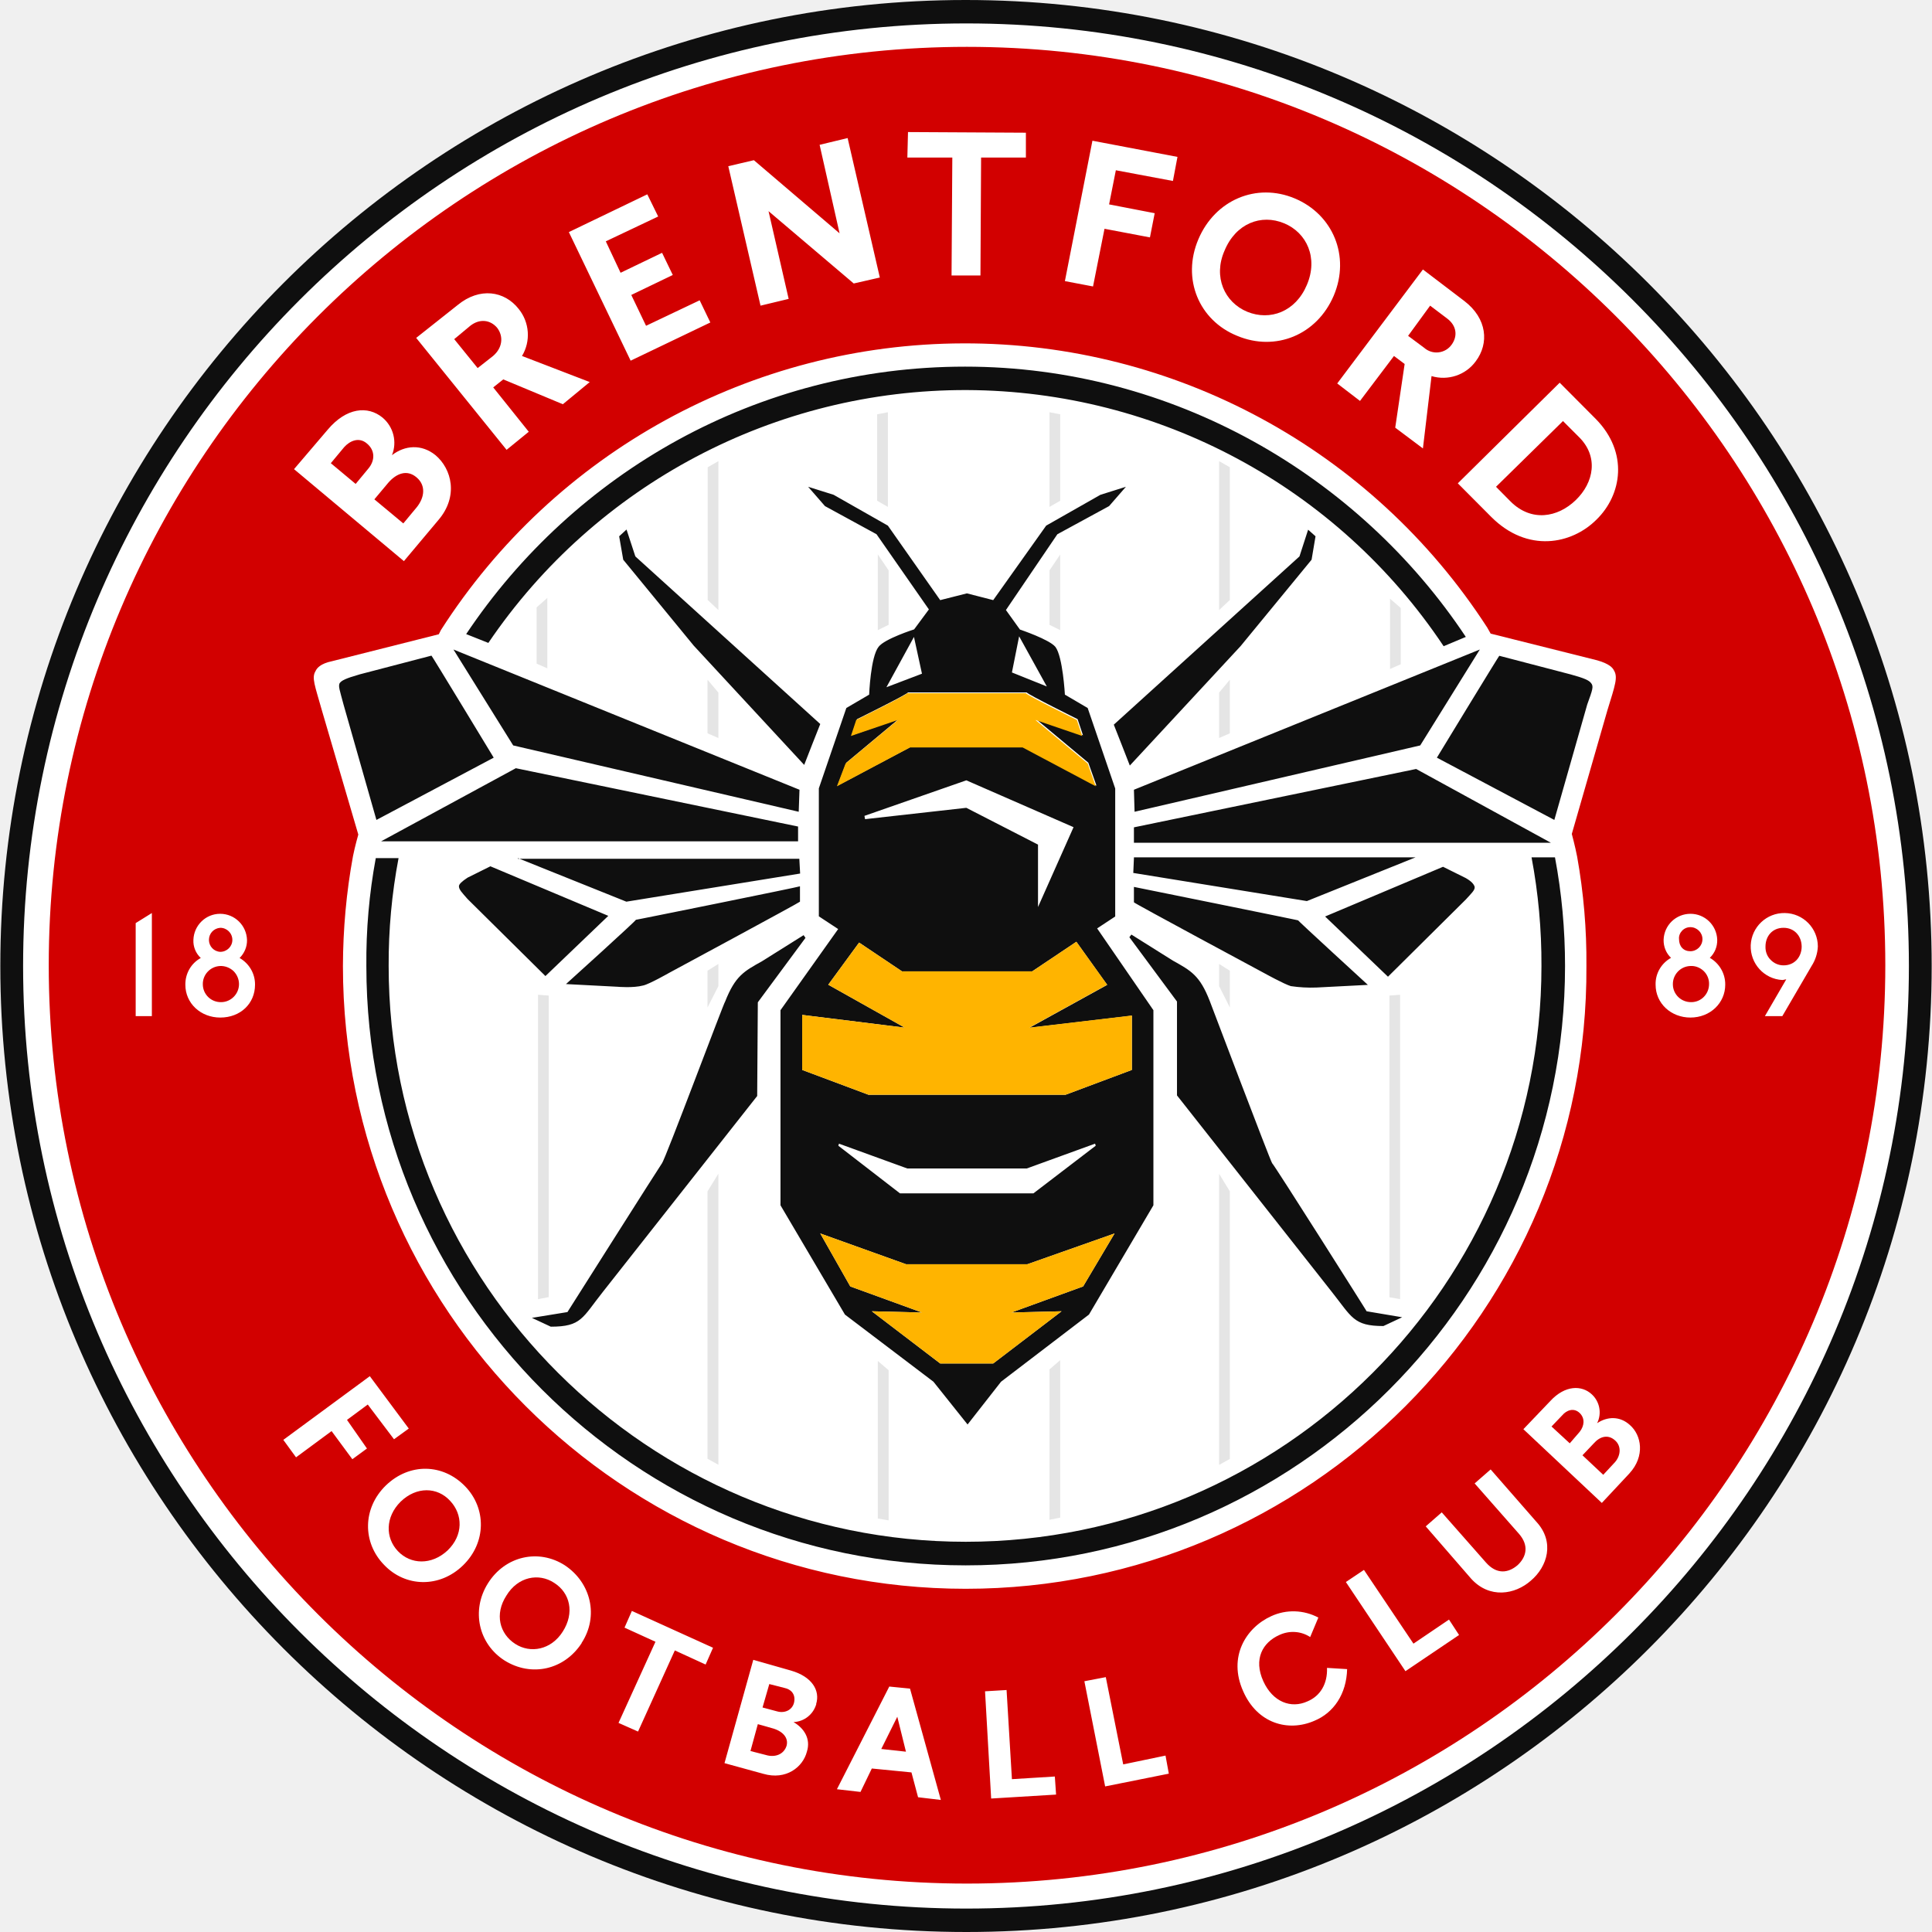
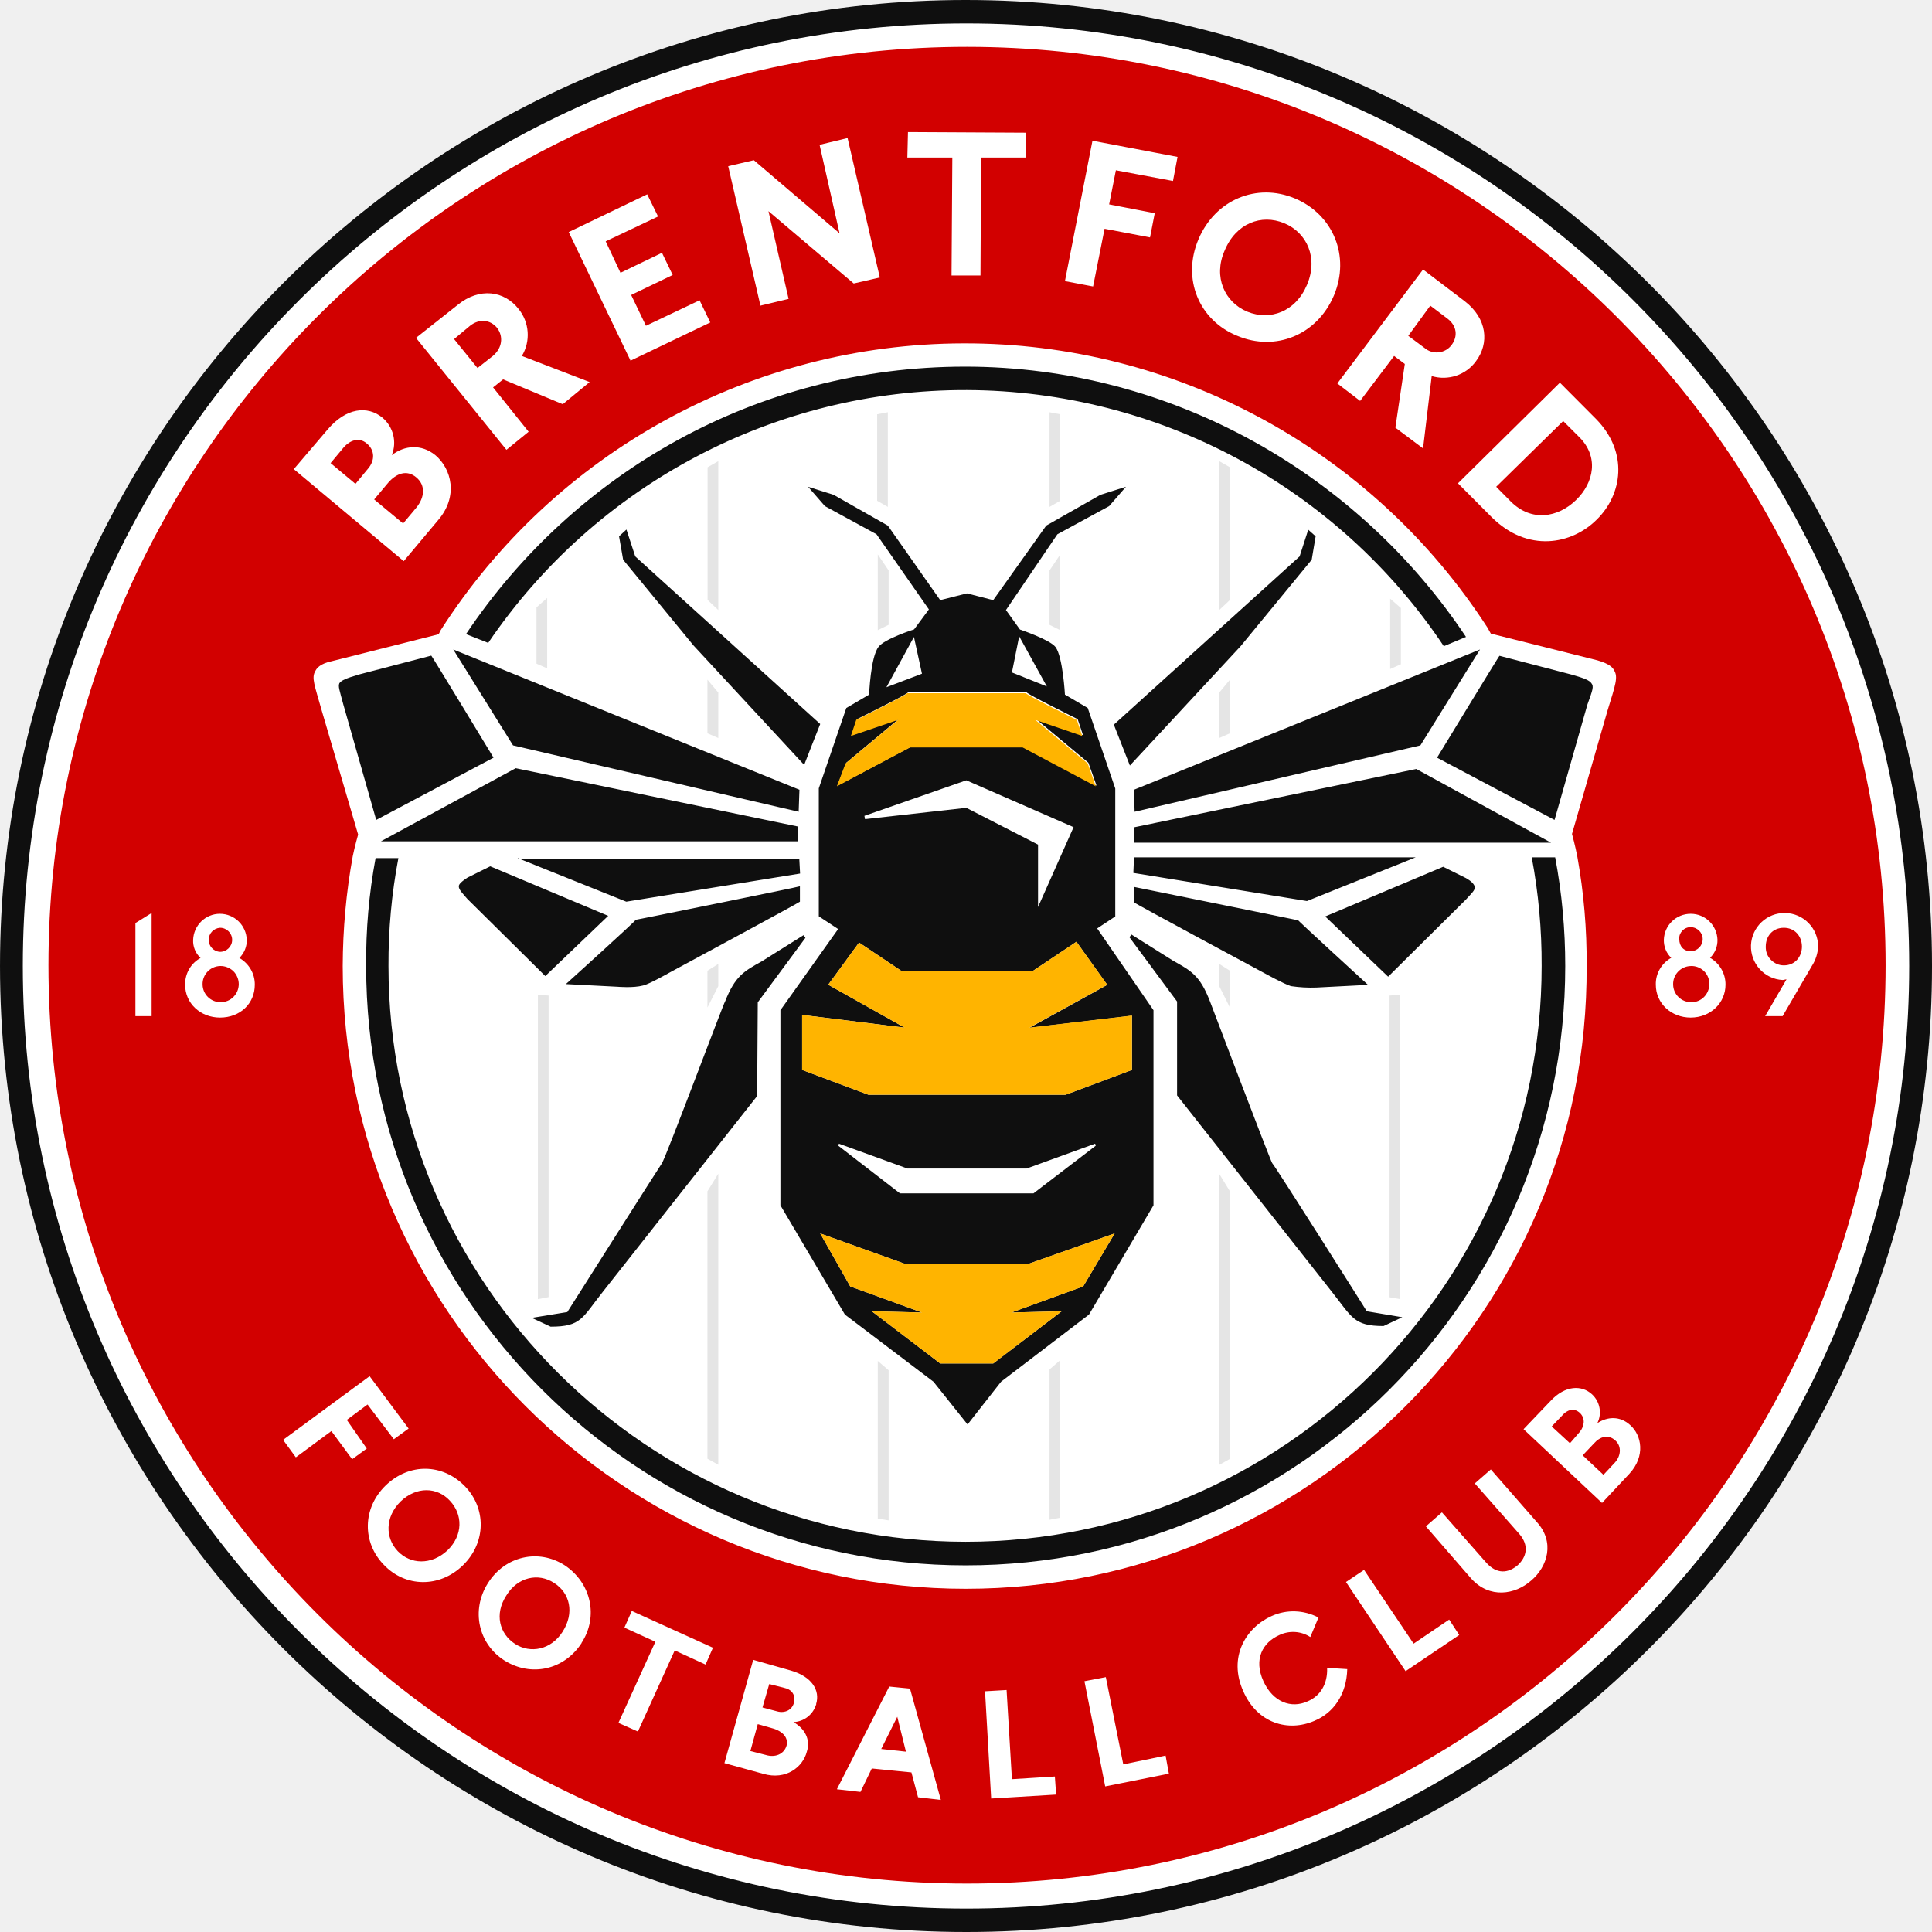
- <svg xmlns="http://www.w3.org/2000/svg" width="48px" height="48px" viewBox="0 0 48 48" version="1.1">
-   <g id="surface1">
-     <path style=" stroke:none;fill-rule:nonzero;fill:rgb(100%,100%,100%);fill-opacity:1;" d="M 47.875 24.016 C 47.875 37.188 37.199 47.867 24.023 47.867 C 10.852 47.867 0.176 37.188 0.176 24.016 C 0.176 10.844 10.852 0.168 24.023 0.168 C 37.199 0.168 47.875 10.844 47.875 24.016 Z M 47.875 24.016 " />
-     <path style=" stroke:none;fill-rule:nonzero;fill:rgb(5.882%,5.882%,5.882%);fill-opacity:1;" d="M 28.172 19.621 L 36.766 16.137 L 35.285 18.52 L 28.188 20.168 Z M 28.172 20.555 L 28.172 20.938 L 38.531 20.938 L 35.184 19.105 Z M 39.531 16.973 C 39.48 16.906 39.383 16.855 39.031 16.758 L 37.25 16.293 C 37.25 16.273 35.699 18.824 35.699 18.824 L 38.617 20.371 L 39.434 17.504 C 39.566 17.137 39.598 17.055 39.531 16.973 Z M 8.535 17.504 L 9.352 20.371 L 12.266 18.824 C 12.266 18.824 10.719 16.27 10.719 16.289 L 8.938 16.754 C 8.586 16.855 8.488 16.906 8.438 16.973 C 8.402 17.055 8.438 17.137 8.535 17.504 Z M 12.816 19.086 L 9.469 20.902 L 19.828 20.902 L 19.828 20.535 Z M 28.172 21.32 L 28.156 21.688 L 32.469 22.387 L 35.168 21.301 L 28.172 21.301 Z M 28.172 22.035 L 28.172 22.418 C 28.172 22.438 31.422 24.184 31.422 24.184 C 31.422 24.184 31.902 24.449 32.07 24.5 C 32.281 24.531 32.492 24.543 32.703 24.535 L 33.984 24.469 C 33.984 24.469 32.219 22.852 32.254 22.867 C 32.285 22.867 28.172 22.035 28.172 22.035 Z M 36.418 21.816 L 35.852 21.535 L 32.922 22.77 L 34.484 24.266 L 36.418 22.348 C 36.551 22.199 36.652 22.113 36.637 22.031 C 36.617 21.969 36.566 21.902 36.418 21.816 Z M 11.402 22.02 C 11.402 22.102 11.484 22.184 11.617 22.336 L 13.551 24.25 L 15.113 22.754 L 12.184 21.523 L 11.617 21.805 C 11.469 21.902 11.402 21.969 11.402 22.02 Z M 19.863 19.621 L 11.266 16.137 L 12.75 18.52 L 19.844 20.168 Z M 12.867 21.32 L 15.562 22.402 L 19.879 21.703 L 19.859 21.336 L 12.867 21.336 Z M 15.797 22.852 C 15.848 22.836 14.062 24.449 14.062 24.449 L 15.348 24.516 C 15.348 24.516 15.73 24.551 15.98 24.484 C 16.129 24.453 16.629 24.168 16.629 24.168 C 16.629 24.168 19.875 22.418 19.875 22.402 L 19.875 22.02 C 19.863 22.035 15.746 22.867 15.797 22.852 Z M 28.07 19.02 L 30.82 16.055 L 32.586 13.906 L 32.684 13.324 L 32.5 13.16 L 32.285 13.824 L 27.672 18.004 C 27.688 18.039 28.07 19.02 28.07 19.02 M 31.605 28.898 C 31.555 28.828 30.055 24.867 30.055 24.867 C 29.809 24.234 29.59 24.117 29.141 23.867 L 28.109 23.219 L 28.059 23.285 L 29.242 24.883 L 29.242 27.215 L 33.074 32.078 C 33.59 32.727 33.625 32.945 34.371 32.945 L 34.836 32.727 L 33.953 32.578 C 33.969 32.594 31.672 28.961 31.605 28.898 M 16.449 28.898 C 16.398 28.965 14.098 32.598 14.098 32.598 L 13.215 32.742 L 13.684 32.961 C 14.449 32.961 14.465 32.742 14.98 32.094 L 18.812 27.23 L 18.828 24.902 L 20.012 23.301 L 19.965 23.234 L 18.93 23.883 C 18.48 24.133 18.266 24.25 18.016 24.883 C 18 24.867 16.52 28.828 16.449 28.895 M 17.234 16.039 L 19.98 19.004 C 19.98 19.004 20.363 18.02 20.379 17.988 L 15.785 13.824 L 15.566 13.156 L 15.383 13.324 L 15.484 13.906 Z M 28.656 25.098 L 28.656 29.945 L 27.055 32.66 L 24.871 34.328 L 24.039 35.391 L 23.191 34.328 L 20.992 32.66 L 19.391 29.945 L 19.391 25.098 L 20.824 23.082 L 20.344 22.766 L 20.344 19.586 L 21.027 17.59 L 21.594 17.258 C 21.594 17.258 21.629 16.32 21.828 16.07 C 21.977 15.871 22.711 15.637 22.711 15.637 L 23.078 15.141 L 21.777 13.273 L 20.496 12.574 L 20.078 12.094 L 20.711 12.293 L 22.059 13.059 L 23.359 14.91 L 24.023 14.742 L 24.676 14.91 L 25.992 13.059 L 27.34 12.293 L 27.973 12.094 L 27.555 12.574 L 26.27 13.273 L 24.992 15.156 L 25.34 15.641 C 25.34 15.641 26.074 15.887 26.223 16.074 C 26.406 16.32 26.457 17.258 26.457 17.258 L 27.023 17.59 L 27.707 19.59 L 27.707 22.77 L 27.258 23.066 Z M 25.789 20.984 L 25.789 22.535 L 26.672 20.551 L 24.008 19.387 L 21.477 20.27 L 21.492 20.352 L 24.008 20.07 Z M 25.141 16.707 L 26.008 17.055 L 25.32 15.809 Z M 22.023 17.074 L 22.906 16.738 L 22.707 15.824 Z M 20.809 19.52 L 22.629 18.555 L 25.426 18.555 L 27.242 19.52 L 27.039 18.949 L 25.742 17.867 L 26.906 18.266 L 26.773 17.867 C 26.773 17.867 25.527 17.25 25.508 17.203 L 22.559 17.203 C 22.543 17.25 21.293 17.867 21.293 17.867 L 21.16 18.266 L 22.324 17.867 L 21.027 18.949 Z M 27.691 30.645 L 25.523 31.41 L 22.512 31.41 L 20.379 30.645 L 21.125 31.961 L 22.906 32.609 L 21.66 32.578 L 23.359 33.875 L 24.676 33.875 L 26.375 32.578 L 25.129 32.609 L 26.91 31.961 Z M 22.359 29.648 L 25.676 29.648 L 27.223 28.465 L 27.207 28.414 L 25.508 29.031 L 22.543 29.031 L 20.844 28.414 L 20.828 28.465 Z M 28.121 25.234 L 25.574 25.535 L 27.508 24.469 L 26.742 23.398 L 25.645 24.133 L 22.41 24.133 L 21.344 23.418 L 20.578 24.465 L 22.477 25.531 L 19.93 25.215 L 19.93 26.582 L 21.578 27.199 L 26.473 27.199 L 28.121 26.582 L 28.121 25.23 Z M 47.992 24 C 47.992 10.777 37.234 0 23.992 0 C 10.75 0 0.008 10.777 0.008 24 C 0.008 37.223 10.77 48 24.008 48 C 37.25 48 47.992 37.223 47.992 24 Z M 47.426 24 C 47.426 36.906 36.918 47.418 24.008 47.418 C 11.102 47.418 0.574 36.906 0.574 24 C 0.574 11.094 11.086 0.582 24.008 0.582 C 36.934 0.582 47.426 11.094 47.426 24 Z M 12.133 15.973 C 14.805 12.031 19.262 9.676 24.023 9.691 C 28.785 9.711 33.227 12.094 35.867 16.055 L 36.418 15.824 C 33.75 11.809 29.137 9.109 23.977 9.109 C 18.812 9.109 14.266 11.742 11.582 15.754 Z M 9.336 21.32 C 9.172 22.203 9.094 23.102 9.102 24 C 9.102 32.211 15.781 38.891 23.992 38.891 C 32.203 38.891 38.883 32.211 38.883 24 C 38.883 23.094 38.801 22.191 38.633 21.301 L 38.051 21.301 C 38.219 22.191 38.301 23.094 38.297 24 C 38.297 31.895 31.871 38.305 23.992 38.305 C 16.113 38.305 9.656 31.895 9.656 24 C 9.652 23.102 9.734 22.203 9.902 21.32 Z M 9.336 21.32 " />
-     <path style=" stroke:none;fill-rule:nonzero;fill:rgb(100%,70.588%,0%);fill-opacity:1;" d="M 21.008 18.969 L 22.309 17.887 L 21.141 18.285 L 21.273 17.887 C 21.273 17.887 22.523 17.27 22.539 17.223 L 25.488 17.223 C 25.504 17.27 26.754 17.887 26.754 17.887 L 26.887 18.285 L 25.723 17.887 L 27.023 18.969 L 27.223 19.535 L 25.406 18.57 L 22.609 18.57 L 20.793 19.535 Z M 27.691 30.645 L 25.523 31.41 L 22.512 31.41 L 20.379 30.645 L 21.125 31.961 L 22.906 32.609 L 21.66 32.578 L 23.359 33.875 L 24.676 33.875 L 26.375 32.578 L 25.129 32.609 L 26.91 31.961 Z M 28.121 25.23 L 25.574 25.531 L 27.508 24.465 L 26.742 23.398 L 25.645 24.133 L 22.41 24.133 L 21.344 23.418 L 20.578 24.465 L 22.477 25.531 L 19.93 25.215 L 19.93 26.582 L 21.578 27.199 L 26.473 27.199 L 28.121 26.582 Z M 28.121 25.23 " />
-     <path style=" stroke:none;fill-rule:nonzero;fill:rgb(89.804%,89.804%,89.804%);fill-opacity:1;" d="M 30.289 15.156 L 30.289 11.457 L 30.555 11.609 L 30.555 14.906 Z M 30.289 29.164 L 30.289 36.395 L 30.555 36.246 L 30.555 29.598 Z M 30.555 18.219 L 30.555 16.887 L 30.289 17.207 L 30.289 18.336 Z M 30.555 25.031 L 30.555 24.117 L 30.289 23.949 L 30.289 24.5 Z M 26.34 12.441 L 26.34 10.293 L 26.074 10.242 L 26.074 12.594 Z M 26.074 34.023 L 26.074 37.758 L 26.34 37.707 L 26.34 33.793 Z M 26.074 14.172 L 26.074 15.523 L 26.34 15.656 L 26.34 13.777 Z M 34.801 16.504 L 34.801 15.105 L 34.535 14.875 L 34.535 16.621 Z M 34.52 24.734 L 34.52 32.23 L 34.785 32.277 L 34.785 24.715 Z M 17.848 15.156 L 17.848 11.457 L 17.582 11.609 L 17.582 14.906 Z M 17.578 29.598 L 17.578 36.242 L 17.848 36.391 L 17.848 29.16 Z M 17.848 18.336 L 17.848 17.207 L 17.578 16.887 L 17.578 18.219 Z M 17.848 24.5 L 17.848 23.949 L 17.578 24.117 L 17.578 25.031 Z M 22.059 12.594 L 22.059 10.242 L 21.793 10.293 L 21.793 12.441 Z M 21.809 33.812 L 21.809 37.727 L 22.078 37.773 L 22.078 34.043 Z M 21.809 13.773 L 21.809 15.656 L 22.078 15.523 L 22.078 14.172 Z M 13.598 16.605 L 13.598 14.855 L 13.332 15.09 L 13.332 16.488 Z M 13.367 24.715 L 13.367 32.277 L 13.633 32.227 L 13.633 24.734 Z M 13.367 24.715 " />
-     <path style=" stroke:none;fill-rule:nonzero;fill:rgb(82.353%,0%,0%);fill-opacity:1;" d="M 10.348 11.859 C 10.113 11.66 9.852 11.758 9.648 11.992 L 9.301 12.406 L 10.02 13.004 L 10.352 12.605 C 10.551 12.359 10.586 12.059 10.348 11.859 Z M 10.348 11.859 " />
-     <path style=" stroke:none;fill-rule:nonzero;fill:rgb(82.353%,0%,0%);fill-opacity:1;" d="M 21.895 43.453 L 22.508 43.52 L 22.293 42.652 Z M 21.895 43.453 " />
-     <path style=" stroke:none;fill-rule:nonzero;fill:rgb(82.353%,0%,0%);fill-opacity:1;" d="M 19.496 41.938 L 19.113 41.84 L 18.945 42.422 L 19.312 42.52 C 19.496 42.57 19.68 42.488 19.727 42.305 C 19.777 42.086 19.645 41.969 19.496 41.938 Z M 19.496 41.938 " />
-     <path style=" stroke:none;fill-rule:nonzero;fill:rgb(82.353%,0%,0%);fill-opacity:1;" d="M 8.551 11.109 L 8.219 11.508 L 8.836 12.023 L 9.152 11.641 C 9.32 11.441 9.32 11.191 9.121 11.023 C 8.918 10.844 8.688 10.957 8.551 11.109 Z M 8.551 11.109 " />
-     <path style=" stroke:none;fill-rule:nonzero;fill:rgb(82.353%,0%,0%);fill-opacity:1;" d="M 5.473 23.648 C 5.637 23.648 5.773 23.516 5.773 23.352 C 5.773 23.184 5.637 23.051 5.473 23.051 C 5.312 23.062 5.191 23.191 5.191 23.352 C 5.191 23.508 5.312 23.641 5.473 23.648 Z M 5.473 23.648 " />
-     <path style=" stroke:none;fill-rule:nonzero;fill:rgb(82.353%,0%,0%);fill-opacity:1;" d="M 13.766 39.324 C 13.383 39.074 12.867 39.172 12.582 39.641 C 12.281 40.105 12.414 40.59 12.797 40.84 C 13.18 41.09 13.695 40.988 13.98 40.539 C 14.281 40.07 14.164 39.574 13.766 39.324 Z M 13.766 39.324 " />
-     <path style=" stroke:none;fill-rule:nonzero;fill:rgb(82.353%,0%,0%);fill-opacity:1;" d="M 19.227 42.949 L 18.828 42.836 L 18.645 43.504 L 19.027 43.602 C 19.258 43.672 19.477 43.586 19.543 43.371 C 19.594 43.172 19.445 43.02 19.227 42.949 Z M 19.227 42.949 " />
-     <path style=" stroke:none;fill-rule:nonzero;fill:rgb(82.353%,0%,0%);fill-opacity:1;" d="M 5.473 24 C 5.227 24.008 5.031 24.215 5.039 24.461 C 5.043 24.707 5.246 24.902 5.492 24.898 C 5.738 24.898 5.938 24.695 5.938 24.449 C 5.938 24.328 5.887 24.211 5.801 24.125 C 5.711 24.043 5.594 23.996 5.473 24 Z M 5.473 24 " />
-     <path style=" stroke:none;fill-rule:nonzero;fill:rgb(82.353%,0%,0%);fill-opacity:1;" d="M 12.352 8.145 C 12.184 7.945 11.918 7.91 11.684 8.094 L 11.285 8.426 L 11.867 9.145 L 12.25 8.844 C 12.484 8.645 12.516 8.359 12.352 8.145 Z M 12.352 8.145 " />
-     <path style=" stroke:none;fill-rule:nonzero;fill:rgb(82.353%,0%,0%);fill-opacity:1;" d="M 39.148 12.426 C 39.598 11.992 39.73 11.34 39.215 10.844 L 38.832 10.461 L 37.168 12.094 L 37.531 12.461 C 38.047 12.973 38.699 12.859 39.148 12.426 Z M 39.148 12.426 " />
-     <path style=" stroke:none;fill-rule:nonzero;fill:rgb(82.353%,0%,0%);fill-opacity:1;" d="M 41.996 23.633 C 42.16 23.633 42.297 23.5 42.297 23.332 C 42.297 23.168 42.16 23.035 41.996 23.035 C 41.918 23.035 41.844 23.066 41.789 23.125 C 41.738 23.18 41.707 23.254 41.715 23.332 C 41.715 23.516 41.828 23.633 41.996 23.633 Z M 41.996 23.633 " />
-     <path style=" stroke:none;fill-rule:nonzero;fill:rgb(82.353%,0%,0%);fill-opacity:1;" d="M 41.996 24 C 41.75 24.008 41.555 24.215 41.562 24.461 C 41.566 24.707 41.77 24.902 42.02 24.898 C 42.266 24.898 42.461 24.695 42.461 24.449 C 42.465 24.328 42.414 24.207 42.328 24.125 C 42.238 24.039 42.117 23.992 41.996 24 Z M 41.996 24 " />
-     <path style=" stroke:none;fill-rule:nonzero;fill:rgb(82.353%,0%,0%);fill-opacity:1;" d="M 44.312 23.051 C 44.027 23.051 43.863 23.266 43.863 23.516 C 43.859 23.641 43.902 23.758 43.988 23.844 C 44.074 23.934 44.188 23.984 44.312 23.984 C 44.594 23.984 44.762 23.766 44.762 23.516 C 44.758 23.25 44.578 23.051 44.312 23.051 Z M 44.312 23.051 " />
-     <path style=" stroke:none;fill-rule:nonzero;fill:rgb(82.353%,0%,0%);fill-opacity:1;" d="M 36.066 8.562 C 36.215 8.359 36.199 8.094 35.949 7.91 L 35.531 7.594 L 34.984 8.344 L 35.383 8.641 C 35.48 8.727 35.613 8.77 35.742 8.754 C 35.875 8.738 35.992 8.668 36.066 8.562 Z M 36.066 8.562 " />
-     <path style=" stroke:none;fill-rule:nonzero;fill:rgb(82.353%,0%,0%);fill-opacity:1;" d="M 30.988 7.746 C 31.555 7.977 32.188 7.746 32.469 7.078 C 32.754 6.41 32.469 5.781 31.902 5.547 C 31.336 5.312 30.703 5.547 30.422 6.23 C 30.137 6.879 30.422 7.512 30.988 7.746 Z M 30.988 7.746 " />
-     <path style=" stroke:none;fill-rule:nonzero;fill:rgb(82.353%,0%,0%);fill-opacity:1;" d="M 24.023 1.164 C 11.434 1.164 1.211 11.41 1.211 23.98 C 1.211 36.574 11.453 46.797 24.023 46.797 C 36.617 46.797 46.84 36.555 46.84 23.98 C 46.84 11.41 36.602 1.164 24.023 1.164 Z M 39.648 10.41 C 40.465 11.242 40.297 12.293 39.664 12.91 C 39.047 13.527 37.949 13.742 37.051 12.844 L 36.219 12.008 L 38.75 9.508 Z M 36.383 7.48 C 36.949 7.914 37 8.531 36.664 8.977 C 36.414 9.32 35.973 9.465 35.566 9.344 L 35.352 11.141 L 34.664 10.625 L 34.898 9.043 L 34.633 8.844 L 33.789 9.961 L 33.223 9.527 L 35.352 6.695 Z M 29.773 5.945 C 30.188 4.965 31.219 4.531 32.168 4.93 C 33.117 5.328 33.551 6.363 33.137 7.344 C 32.719 8.324 31.688 8.742 30.738 8.344 C 29.789 7.961 29.355 6.93 29.773 5.945 Z M 27.141 3.496 L 29.254 3.898 L 29.141 4.496 L 27.723 4.23 L 27.555 5.078 L 28.688 5.297 L 28.57 5.898 L 27.441 5.684 L 27.156 7.117 L 26.457 6.984 Z M 22.559 3.281 L 25.488 3.297 L 25.488 3.914 L 24.375 3.914 L 24.359 6.844 L 23.641 6.844 L 23.66 3.914 L 22.543 3.914 Z M 18.73 3.98 L 20.859 5.797 L 20.363 3.598 L 21.059 3.43 L 21.859 6.895 L 21.211 7.043 L 19.094 5.246 L 19.594 7.426 L 18.895 7.594 L 18.094 4.129 Z M 16.082 4.828 L 16.352 5.379 L 15.051 5.996 L 15.418 6.777 L 16.449 6.281 L 16.715 6.832 L 15.684 7.328 L 16.051 8.094 L 17.383 7.461 L 17.648 8.012 L 15.668 8.961 L 14.133 5.766 Z M 11.371 7.578 C 11.918 7.129 12.535 7.227 12.887 7.676 C 13.156 8.008 13.191 8.477 12.969 8.844 L 14.652 9.492 L 13.984 10.043 L 12.504 9.426 L 12.254 9.625 L 13.137 10.727 L 12.586 11.176 L 10.34 8.395 Z M 8.141 10.676 C 8.605 10.125 9.137 10.074 9.504 10.375 C 9.777 10.605 9.871 10.98 9.738 11.309 C 10.055 11.062 10.473 11.027 10.82 11.309 C 11.219 11.645 11.402 12.328 10.887 12.926 L 10.035 13.941 L 7.305 11.656 Z M 3.773 25.246 L 3.371 25.246 L 3.371 22.934 L 3.773 22.684 Z M 5.473 25.281 C 4.988 25.281 4.605 24.93 4.605 24.465 C 4.602 24.188 4.746 23.934 4.988 23.801 C 4.863 23.684 4.797 23.52 4.805 23.352 C 4.816 22.992 5.109 22.703 5.469 22.703 C 5.832 22.703 6.125 22.992 6.137 23.352 C 6.141 23.52 6.074 23.68 5.953 23.801 C 6.191 23.938 6.34 24.191 6.336 24.465 C 6.336 24.934 5.973 25.281 5.473 25.281 Z M 9.117 35.988 L 8.754 36.254 L 8.238 35.555 L 7.355 36.207 L 7.039 35.773 L 9.188 34.191 L 10.156 35.492 L 9.789 35.758 L 9.137 34.895 L 8.621 35.277 Z M 9.539 38.875 C 9.004 38.324 9.004 37.473 9.586 36.906 C 10.172 36.34 11.004 36.359 11.555 36.926 C 12.086 37.473 12.086 38.324 11.504 38.891 C 10.922 39.457 10.07 39.438 9.539 38.875 Z M 14.453 40.82 C 14.02 41.488 13.203 41.672 12.535 41.254 C 11.887 40.84 11.703 40.008 12.121 39.34 C 12.551 38.652 13.387 38.473 14.035 38.891 C 14.684 39.324 14.883 40.156 14.449 40.82 Z M 17.531 41.355 L 16.766 41.004 L 15.852 43.02 L 15.367 42.805 L 16.285 40.789 L 15.516 40.438 L 15.699 40.023 L 17.715 40.938 Z M 20.281 42.336 C 20.207 42.594 19.98 42.773 19.715 42.785 C 19.98 42.938 20.148 43.203 20.047 43.52 C 19.949 43.902 19.531 44.234 18.965 44.07 L 18 43.805 L 18.715 41.238 L 19.648 41.504 C 20.18 41.656 20.379 42.004 20.277 42.336 Z M 22.809 44.652 L 22.645 44.035 L 21.66 43.938 L 21.379 44.52 L 20.793 44.453 L 22.094 41.902 L 22.609 41.953 L 23.375 44.719 Z M 23.992 39.473 C 15.469 39.473 8.52 32.527 8.52 24 C 8.523 23.082 8.605 22.168 8.77 21.27 C 8.82 21.02 8.902 20.734 8.902 20.734 L 8.004 17.672 C 7.82 17.02 7.738 16.84 7.84 16.672 C 7.871 16.605 7.953 16.488 8.254 16.426 L 10.902 15.758 L 10.953 15.656 C 13.785 11.23 18.676 8.543 23.934 8.531 C 29.191 8.516 34.094 11.176 36.949 15.59 L 37.035 15.742 L 39.684 16.406 C 39.984 16.492 40.066 16.59 40.098 16.656 C 40.199 16.824 40.133 17.008 39.934 17.652 L 39.051 20.719 C 39.051 20.719 39.133 21.02 39.184 21.285 C 39.344 22.18 39.422 23.09 39.414 24 C 39.465 32.527 32.52 39.473 23.992 39.473 Z M 24.625 44.684 L 24.473 42.02 L 25.008 41.988 L 25.141 44.203 L 26.207 44.137 L 26.238 44.586 Z M 27.457 44.383 L 26.941 41.77 L 27.473 41.668 L 27.906 43.836 L 28.957 43.617 L 29.039 44.066 Z M 32.652 42.754 C 32.004 43.035 31.238 42.82 30.887 42.02 C 30.504 41.168 30.953 40.438 31.586 40.152 C 31.961 39.98 32.391 39.996 32.754 40.188 L 32.551 40.672 C 32.324 40.523 32.035 40.504 31.785 40.621 C 31.371 40.805 31.137 41.219 31.387 41.77 C 31.621 42.285 32.074 42.457 32.484 42.27 C 32.801 42.137 32.984 41.836 32.969 41.438 L 33.469 41.469 C 33.453 42.086 33.137 42.555 32.652 42.754 Z M 34.918 41.52 L 33.438 39.305 L 33.887 39.004 L 35.117 40.836 L 36 40.238 L 36.25 40.621 Z M 38.035 39.27 C 37.637 39.621 37.004 39.723 36.551 39.223 L 35.422 37.922 L 35.82 37.574 L 36.918 38.82 C 37.184 39.121 37.469 39.086 37.703 38.887 C 37.918 38.688 38 38.402 37.734 38.102 L 36.637 36.855 L 37.035 36.508 L 38.168 37.805 C 38.633 38.305 38.449 38.922 38.031 39.273 Z M 40.484 36.605 L 39.797 37.34 L 37.848 35.508 L 38.516 34.809 C 38.883 34.41 39.297 34.41 39.547 34.641 C 39.746 34.824 39.801 35.117 39.68 35.359 C 39.93 35.191 40.246 35.176 40.496 35.406 C 40.781 35.656 40.879 36.176 40.48 36.609 Z M 42 25.281 C 41.516 25.281 41.133 24.93 41.133 24.465 C 41.125 24.188 41.273 23.934 41.516 23.797 C 41.395 23.684 41.328 23.52 41.332 23.348 C 41.344 22.988 41.637 22.703 42 22.703 C 42.359 22.703 42.652 22.988 42.664 23.348 C 42.668 23.52 42.602 23.68 42.48 23.797 C 42.719 23.934 42.867 24.191 42.863 24.465 C 42.863 24.914 42.496 25.281 41.996 25.281 Z M 44.281 25.246 L 43.848 25.246 L 44.379 24.332 C 44.348 24.332 44.312 24.348 44.281 24.348 C 43.828 24.324 43.48 23.938 43.496 23.484 C 43.516 23.031 43.891 22.676 44.344 22.684 C 44.801 22.691 45.164 23.062 45.164 23.516 C 45.156 23.688 45.102 23.855 45.008 24 Z M 44.281 25.246 " />
-     <path style=" stroke:none;fill-rule:nonzero;fill:rgb(82.353%,0%,0%);fill-opacity:1;" d="M 39.25 35.109 C 39.098 34.961 38.914 35.043 38.816 35.16 L 38.547 35.441 L 39 35.859 L 39.246 35.574 C 39.363 35.426 39.383 35.242 39.25 35.109 Z M 39.25 35.109 " />
-     <path style=" stroke:none;fill-rule:nonzero;fill:rgb(82.353%,0%,0%);fill-opacity:1;" d="M 9.953 37.309 C 9.57 37.691 9.57 38.207 9.887 38.539 C 10.203 38.871 10.719 38.891 11.117 38.523 C 11.516 38.141 11.5 37.625 11.184 37.289 C 10.867 36.941 10.348 36.926 9.953 37.309 Z M 9.953 37.309 " />
-     <path style=" stroke:none;fill-rule:nonzero;fill:rgb(82.353%,0%,0%);fill-opacity:1;" d="M 39.598 35.859 L 39.316 36.156 L 39.832 36.641 L 40.098 36.355 C 40.262 36.191 40.297 35.941 40.129 35.789 C 39.949 35.625 39.746 35.691 39.598 35.859 Z M 39.598 35.859 " />
+ <svg xmlns="http://www.w3.org/2000/svg" width="2500" height="2500" viewBox="0 0 2500 2500" fill="none">
+   <g clip-path="url(#clip0_290_1728)">
+     <path d="M2493.9 1250.82C2493.9 1936.85 1937.69 2493.08 1251.23 2493.08C564.97 2493.08 8.759 1936.85 8.759 1250.82C8.759 564.78 564.97 8.75 1251.23 8.75C1937.69 8.75 2493.9 564.78 2493.9 1250.82Z" fill="white" />
+     <path d="M1467.36 1021.93L1915.1 840.454L1837.97 964.559L1468.18 1050.42L1467.36 1021.93ZM1467.36 1070.56V1090.49H2007.09L1832.68 995.076L1467.36 1070.56ZM2059.19 883.992C2056.54 880.534 2051.46 877.889 2033.14 872.803L1940.34 848.592C1940.34 847.575 1859.54 980.428 1859.54 980.428L2011.57 1060.99L2054.1 911.662C2061.02 892.537 2062.65 888.265 2059.19 883.992ZM444.285 911.662L486.82 1060.99L638.643 980.428C638.643 980.428 558.051 847.371 558.051 848.389L465.247 872.599C446.931 877.889 441.843 880.534 439.197 883.992C437.365 888.265 439.197 892.537 444.285 911.662ZM667.339 994.059L492.925 1088.66H1032.65V1069.54L667.339 994.059ZM1467.36 1110.43L1466.55 1129.56L1691.23 1165.97L1831.86 1109.42H1467.36V1110.43ZM1467.36 1147.66V1167.6C1467.36 1168.62 1636.69 1259.56 1636.69 1259.56C1636.69 1259.56 1661.72 1273.4 1670.47 1276.04C1681.46 1277.67 1692.45 1278.28 1703.44 1277.87L1770.2 1274.41C1770.2 1274.41 1678.21 1190.19 1680.04 1191C1681.67 1191 1467.36 1147.66 1467.36 1147.66ZM1896.99 1136.27L1867.48 1121.62L1714.84 1185.91L1796.25 1263.83L1896.99 1163.94C1903.91 1156.21 1909.2 1151.73 1908.38 1147.46C1907.37 1144.21 1904.72 1140.75 1896.99 1136.27ZM593.666 1146.85C593.666 1151.12 597.94 1155.4 604.86 1163.33L705.6 1263.02L787.007 1185.1L634.37 1121.01L604.86 1135.66C597.126 1140.75 593.666 1144.21 593.666 1146.85ZM1034.48 1021.93L586.543 840.454L663.88 964.559L1033.47 1050.42L1034.48 1021.93ZM669.985 1110.43L810.412 1166.79L1035.3 1130.37L1034.28 1111.25H669.985V1110.43ZM822.623 1190.19C825.268 1189.37 732.261 1273.4 732.261 1273.4L799.218 1276.86C799.218 1276.86 819.163 1278.69 832.188 1275.23C839.921 1273.6 865.972 1258.75 865.972 1258.75C865.972 1258.75 1035.09 1167.6 1035.09 1166.79V1146.85C1034.48 1147.66 819.977 1191 822.623 1190.19ZM1462.07 990.601L1605.35 836.182L1697.34 724.284L1702.43 693.97L1692.86 685.425L1681.67 720.011L1441.31 937.703C1442.13 939.534 1462.07 990.601 1462.07 990.601ZM1646.25 1505.13C1643.61 1501.46 1565.46 1295.17 1565.46 1295.17C1552.64 1262.21 1541.24 1256.1 1517.84 1243.08L1464.11 1209.31L1461.46 1212.77L1523.13 1295.98V1417.44L1722.78 1670.74C1749.64 1704.51 1751.47 1715.9 1790.34 1715.9L1814.56 1704.51L1768.57 1696.78C1769.38 1697.59 1649.71 1508.38 1646.25 1505.13ZM856.61 1505.13C853.964 1508.59 734.093 1697.79 734.093 1697.79L688.098 1705.32L712.52 1716.72C752.409 1716.72 753.223 1705.32 780.088 1671.55L979.738 1418.25L980.552 1297L1042.22 1213.58L1039.77 1210.12L985.843 1243.9C962.439 1256.92 951.245 1263.02 938.22 1295.98C937.406 1295.17 860.273 1501.46 856.61 1504.92M897.517 835.368L1040.59 989.787C1040.59 989.787 1060.53 938.517 1061.35 936.89L822.012 720.011L810.615 685.221L801.05 693.97L806.341 724.284L897.517 835.368ZM1492.6 1307.17V1559.65L1409.16 1701.05L1295.39 1787.92L1252.04 1843.26L1207.88 1787.92L1093.3 1701.05L1009.86 1559.65V1307.17L1084.55 1202.19L1059.52 1185.71V1020.1L1095.13 916.138L1124.64 898.844C1124.64 898.844 1126.47 850.016 1136.85 836.995C1144.59 826.619 1182.85 814.412 1182.85 814.412L1201.98 788.574L1134.21 691.325L1067.45 654.907L1045.68 629.883L1078.65 640.259L1148.86 680.135L1216.63 776.571L1251.23 767.822L1285.22 776.571L1353.8 680.135L1424.01 640.259L1456.98 629.883L1435.21 654.907L1368.25 691.325L1301.7 789.388L1319.81 814.616C1319.81 814.616 1358.08 827.433 1365.81 837.199C1375.37 850.016 1378.02 898.844 1378.02 898.844L1407.53 916.138L1443.15 1020.3V1185.91L1419.74 1201.38L1492.6 1307.17ZM1343.22 1092.94V1173.71L1389.21 1070.35L1250.41 1009.72L1118.54 1055.7L1119.35 1059.98L1250.41 1045.33L1343.22 1092.94ZM1309.43 870.158L1354.62 888.265L1318.8 823.364L1309.43 870.158ZM1147.03 889.282L1193.02 871.785L1182.64 824.178L1147.03 889.282ZM1083.73 1016.64L1178.57 966.39H1324.29L1418.93 1016.64L1408.34 986.938L1340.78 930.583L1401.42 951.335L1394.5 930.583C1394.5 930.583 1329.58 898.437 1328.57 895.996H1174.91C1174.1 898.437 1108.97 930.583 1108.97 930.583L1102.05 951.335L1162.7 930.583L1095.13 986.938L1083.73 1016.64ZM1442.33 1596.07L1329.38 1635.95H1172.47L1061.35 1596.07L1100.22 1664.63L1193.02 1698.4L1128.1 1696.78L1216.63 1764.32H1285.22L1373.75 1696.78L1308.82 1698.4L1401.63 1664.63L1442.33 1596.07ZM1164.53 1544.19H1337.32L1417.91 1482.54L1417.1 1479.9L1328.57 1512.04H1174.1L1085.57 1479.9L1084.75 1482.54L1164.53 1544.19ZM1464.72 1314.29L1332.03 1329.96L1432.77 1274.41L1392.88 1218.67L1335.69 1256.92H1167.18L1111.62 1219.69L1071.73 1274.21L1170.64 1329.75L1037.94 1313.27V1384.48L1123.83 1416.63H1378.83L1464.72 1384.48V1314.09V1314.29ZM2500.01 1250C2500.01 561.32 1939.52 0 1249.6 0C559.679 0 0.008 561.32 0.008 1250C0.008 1938.68 560.697 2500 1250.41 2500C1940.34 2500 2500.01 1938.68 2500.01 1250ZM2470.5 1250C2470.5 1922.2 1923.04 2469.69 1250.41 2469.69C577.995 2469.69 29.518 1922.2 29.518 1250C29.518 577.799 577.181 30.314 1250.41 30.314C1923.85 30.314 2470.5 577.799 2470.5 1250ZM631.724 831.909C770.929 626.628 1003.14 503.947 1251.23 504.761C1499.32 505.778 1730.71 629.883 1868.29 836.182L1896.99 824.178C1757.99 615.031 1517.63 474.447 1248.79 474.447C979.738 474.447 742.844 611.572 603.028 820.516L631.724 831.909ZM486.006 1110.43C477.458 1156.41 473.388 1203.21 473.795 1250C473.795 1677.65 821.808 2025.55 1249.6 2025.55C1677.39 2025.55 2025.41 1677.65 2025.41 1250C2025.41 1202.8 2021.13 1155.8 2012.38 1109.42H1982.06C1990.81 1155.8 1995.08 1202.8 1994.88 1250C1994.88 1661.17 1660.09 1995.04 1249.6 1995.04C839.107 1995.04 502.694 1661.17 502.694 1250C502.491 1203.21 506.765 1156.41 515.516 1110.43H486.006Z" fill="#0F0F0F" />
+     <path d="M1094.11 987.954L1161.89 931.598L1101.03 952.35L1107.95 931.598C1107.95 931.598 1173.08 899.453 1173.89 897.012H1327.55C1328.36 899.453 1393.49 931.598 1393.49 931.598L1400.41 952.35L1339.76 931.598L1407.53 987.954L1417.91 1017.45L1323.27 967.202H1177.56L1082.92 1017.45L1094.11 987.954ZM1442.33 1596.07L1329.38 1635.94H1172.47L1061.35 1596.07L1100.22 1664.63L1193.02 1698.4L1128.1 1696.78L1216.63 1764.32H1285.22L1373.75 1696.78L1308.82 1698.4L1401.63 1664.63L1442.33 1596.07ZM1464.72 1314.09L1332.03 1329.75L1432.77 1274.21L1392.88 1218.67L1335.69 1256.92H1167.18L1111.62 1219.68L1071.73 1274.21L1170.64 1329.75L1037.94 1313.27V1384.48L1123.83 1416.62H1378.83L1464.72 1384.48V1314.09Z" fill="#FFB400" />
+     <path d="M1577.67 789.386V596.718L1591.51 604.653V776.365L1577.67 789.386ZM1577.67 1518.96V1895.55L1591.51 1887.82V1541.54L1577.67 1518.96ZM1591.51 948.891V879.515L1577.67 896.198V954.995L1591.51 948.891ZM1591.51 1303.71V1256.1L1577.67 1247.35V1276.04L1591.51 1303.71ZM1371.91 647.988V536.09L1358.08 533.445V655.922L1371.91 647.988ZM1358.08 1772.05V1966.55L1371.91 1963.91V1760.05L1358.08 1772.05ZM1358.08 738.116V808.51L1371.91 815.428V717.568L1358.08 738.116ZM1812.73 859.576V786.741L1798.89 774.738V865.68L1812.73 859.576ZM1798.08 1288.25V1678.67L1811.92 1681.11V1287.23L1798.08 1288.25ZM929.469 789.386V596.718L915.63 604.653V776.365L929.469 789.386ZM915.426 1541.54V1887.61L929.469 1895.34V1518.76L915.426 1541.54ZM929.469 954.995V896.198L915.426 879.515V948.891L929.469 954.995ZM929.469 1276.04V1247.35L915.426 1256.1V1303.71L929.469 1276.04ZM1148.86 655.922V533.445L1135.02 536.09V647.988L1148.86 655.922ZM1135.84 1761.07V1964.92L1149.88 1967.36V1773.07L1135.84 1761.07ZM1135.84 717.365V815.428L1149.88 808.51V738.116L1135.84 717.365ZM708.043 864.866V773.72L694.204 785.927V858.763L708.043 864.866ZM696.035 1287.23V1681.11L709.874 1678.46V1288.25L696.035 1287.23Z" fill="#E5E5E5" />
+     <path d="M538.717 617.773C526.506 607.397 512.87 612.484 502.287 624.691L484.174 646.257L521.621 677.384L538.92 656.633C549.3 643.815 551.131 628.149 538.717 617.773Z" fill="#D20000" />
+     <path d="M1140.31 2263.18L1172.26 2266.64L1161.07 2221.48L1140.31 2263.18Z" fill="#D20000" />
+     <path d="M1015.35 2184.25L995.408 2179.16L986.657 2209.47L1005.79 2214.56C1015.35 2217.21 1024.92 2212.93 1027.36 2203.37C1030.01 2191.98 1023.09 2185.87 1015.35 2184.25Z" fill="#D20000" />
+     <path d="M445.099 578.522L427.8 599.274L459.956 626.13L476.441 606.191C485.192 595.815 485.192 582.795 474.812 574.046C464.23 564.688 452.222 570.588 445.099 578.522Z" fill="#D20000" />
+     <path d="M284.728 1231.69C293.276 1231.69 300.399 1224.77 300.399 1216.23C300.399 1207.48 293.276 1200.56 284.728 1200.56C276.384 1201.17 270.075 1207.89 270.075 1216.23C270.075 1224.37 276.384 1231.28 284.728 1231.69Z" fill="#D20000" />
+     <path d="M716.799 2048.19C696.855 2035.16 669.991 2040.25 655.134 2064.66C639.463 2088.88 646.383 2114.1 666.327 2127.12C686.272 2140.15 713.136 2134.86 727.993 2111.46C743.664 2087.04 737.558 2061.21 716.799 2048.19Z" fill="#D20000" />
+     <path d="M1001.31 2236.94L980.552 2231.04L970.986 2265.83L990.931 2270.92C1002.94 2274.58 1014.34 2270.1 1017.8 2258.91C1020.44 2248.54 1012.71 2240.6 1001.31 2236.94Z" fill="#D20000" />
+     <path d="M284.74 1250.01C271.918 1250.42 261.742 1261.2 262.149 1274.02C262.353 1286.84 272.936 1297.01 285.757 1296.81C298.579 1296.81 308.958 1286.23 308.958 1273.41C308.958 1267.1 306.312 1261 301.835 1256.52C297.154 1252.25 291.049 1249.81 284.74 1250.01Z" fill="#D20000" />
+     <path d="M643.121 424.135C634.37 413.759 620.531 411.928 608.32 421.49L587.561 438.784L617.885 476.218L637.829 460.553C650.04 450.177 651.669 435.325 643.121 424.135Z" fill="#D20000" />
+     <path d="M2039.25 647.175C2062.65 624.592 2069.57 590.616 2042.71 564.778L2022.76 544.84L1936.06 629.882L1954.99 649.007C1981.85 675.658 2015.84 669.758 2039.25 647.175Z" fill="#D20000" />
+     <path d="M2187.62 1230.87C2196.17 1230.87 2203.29 1223.96 2203.29 1215.21C2203.29 1206.66 2196.17 1199.75 2187.62 1199.75C2183.55 1199.75 2179.68 1201.37 2176.83 1204.43C2174.19 1207.27 2172.56 1211.14 2172.97 1215.21C2172.97 1224.77 2178.87 1230.87 2187.62 1230.87Z" fill="#D20000" />
+     <path d="M2187.62 1250.04C2174.8 1250.45 2164.62 1261.23 2165.03 1274.05C2165.23 1286.87 2175.82 1297.04 2188.84 1296.84C2201.66 1296.84 2211.84 1286.26 2211.84 1273.44C2212.04 1267.13 2209.4 1260.83 2204.92 1256.55C2200.24 1252.08 2193.93 1249.64 2187.62 1250.04Z" fill="#D20000" />
+     <path d="M2308.31 1200.56C2293.45 1200.56 2284.9 1211.75 2284.9 1224.77C2284.7 1231.28 2286.94 1237.39 2291.42 1241.86C2295.89 1246.54 2301.8 1249.19 2308.31 1249.19C2322.96 1249.19 2331.71 1237.79 2331.71 1224.77C2331.51 1210.94 2322.15 1200.56 2308.31 1200.56Z" fill="#D20000" />
+     <path d="M1878.67 445.964C1886.4 435.384 1885.59 421.549 1872.57 411.987L1850.79 395.508L1822.3 434.57L1843.06 450.033C1848.14 454.508 1855.06 456.746 1861.78 455.933C1868.7 455.119 1874.8 451.457 1878.67 445.964Z" fill="#D20000" />
+     <path d="M1614.11 403.355C1643.62 415.359 1676.59 403.355 1691.24 368.565C1706.1 333.775 1691.24 301.019 1661.73 288.812C1632.22 276.605 1599.25 288.812 1584.6 324.416C1569.74 358.189 1584.6 391.148 1614.11 403.355Z" fill="#D20000" />
+     <path d="M1251.23 60.629C595.294 60.629 62.691 594.28 62.691 1248.98C62.691 1904.91 596.312 2437.34 1251.23 2437.34C1907.37 2437.34 2439.97 1903.89 2439.97 1248.98C2439.97 594.28 1906.55 60.629 1251.23 60.629ZM2065.3 542.196C2107.83 585.531 2099.08 640.259 2066.11 672.405C2033.95 704.55 1976.77 715.74 1929.96 668.946L1886.61 625.408L2018.49 495.199L2065.3 542.196ZM1895.16 389.608C1924.67 412.191 1927.31 444.337 1909.81 467.53C1896.78 485.434 1873.79 492.961 1852.62 486.654L1841.43 580.242L1805.61 553.386L1817.82 470.989L1803.98 460.613L1760.02 518.8L1730.51 496.216L1841.43 348.715L1895.16 389.608ZM1550.81 309.652C1572.38 258.586 1626.11 236.003 1675.56 256.755C1725.02 277.507 1747.61 331.422 1726.03 382.488C1704.26 433.554 1650.53 455.323 1601.07 434.571C1551.62 414.633 1529.03 360.922 1550.81 309.652ZM1413.64 182.089L1523.74 203.044L1517.84 234.172L1443.96 220.338L1435.21 264.486L1494.23 275.88L1488.12 307.211L1429.31 296.021L1414.45 370.688L1378.02 363.77L1413.64 182.089ZM1174.91 170.899L1327.55 171.713V203.858H1269.55L1268.73 356.446H1231.28L1232.3 203.858H1174.1L1174.91 170.899ZM975.464 207.317L1086.38 301.921L1060.53 187.379L1096.76 178.63L1138.48 359.091L1104.7 366.822L994.391 273.235L1020.44 386.76L984.011 395.508L942.29 215.048L975.464 207.317ZM837.479 251.466L851.522 280.152L783.751 312.297L802.881 352.987L856.61 327.149L870.449 355.836L816.721 381.674L835.851 421.55L905.25 388.591L919.089 417.278L815.906 466.716L735.924 300.294L837.479 251.466ZM592.038 394.695C620.53 371.298 652.686 376.384 671.003 399.781C685.045 417.074 686.877 441.488 675.276 460.613L762.992 494.386L728.191 523.072L651.058 490.927L638.033 501.303L684.028 558.676L655.332 582.073L538.31 437.216L592.038 394.695ZM423.73 556.031C447.948 527.344 475.626 524.7 494.757 540.365C509.003 552.369 513.888 571.9 506.968 588.99C523.453 576.173 545.229 574.341 563.342 588.99C584.101 606.487 593.666 642.09 566.802 673.218L522.435 726.116L380.177 607.097L423.73 556.031ZM196.198 1314.9H175.236V1194.46L196.198 1181.44V1314.9ZM284.728 1316.73C259.492 1316.73 239.547 1298.42 239.547 1274.21C239.343 1259.77 246.874 1246.54 259.492 1239.62C252.979 1233.52 249.519 1224.98 249.926 1216.23C250.537 1197.51 265.801 1182.46 284.524 1182.46C303.451 1182.46 318.715 1197.51 319.326 1216.23C319.529 1224.98 316.069 1233.32 309.76 1239.62C322.175 1246.75 329.908 1259.97 329.705 1274.21C329.705 1298.63 310.778 1316.73 284.728 1316.73ZM474.609 1874.39L455.682 1888.22L428.818 1851.81L382.823 1885.78L366.338 1863.2L478.272 1780.8L528.744 1848.55L509.614 1862.39L475.626 1817.42L448.762 1837.36L474.609 1874.39ZM496.589 2024.74C468.707 1996.05 468.707 1951.7 499.031 1922.2C529.558 1892.7 572.907 1893.72 601.603 1923.22C629.282 1951.7 629.282 1996.05 598.958 2025.55C568.634 2055.05 524.267 2054.04 496.589 2024.74ZM752.613 2126.06C730.022 2160.85 687.487 2170.41 652.686 2148.64C618.902 2127.08 609.337 2083.74 631.113 2048.95C653.5 2013.14 697.053 2003.78 730.836 2025.55C764.62 2048.14 775 2091.47 752.409 2126.06H752.613ZM912.984 2153.93L873.095 2135.62L825.472 2240.6L800.236 2229.41L848.062 2124.43L807.969 2106.12L817.535 2084.55L922.549 2132.16L912.984 2153.93ZM1056.26 2205C1052.39 2218.43 1040.59 2227.78 1026.75 2228.39C1040.59 2236.33 1049.34 2250.16 1044.05 2266.64C1038.96 2286.58 1017.18 2303.87 987.675 2295.33L937.406 2281.49L974.65 2147.83L1023.29 2161.66C1050.97 2169.6 1061.35 2187.7 1056.06 2205H1056.26ZM1187.94 2325.64L1179.39 2293.5L1128.1 2288.41L1113.45 2318.73L1082.92 2315.27L1150.69 2182.41L1177.56 2185.06L1217.45 2329.1L1187.94 2325.64ZM1249.6 2055.87C805.527 2055.87 443.471 1694.13 443.471 1250C443.674 1202.19 447.948 1154.58 456.496 1107.79C459.142 1094.77 463.415 1079.92 463.415 1079.92L416.607 920.411C407.041 886.435 402.767 877.076 408.059 868.327C409.687 864.869 413.961 858.765 429.632 855.51L567.616 820.72L570.262 815.43C717.811 584.921 972.614 444.947 1246.55 444.337C1520.48 443.523 1775.9 582.073 1924.67 811.972L1929.14 819.906L2067.13 854.493C2082.8 858.969 2087.07 864.055 2088.7 867.514C2093.99 876.262 2090.53 885.824 2080.15 919.394L2034.16 1079.1C2034.16 1079.1 2038.43 1094.77 2041.08 1108.6C2049.42 1155.19 2053.49 1202.6 2053.08 1250C2055.73 1694.13 1693.88 2055.87 1249.6 2055.87ZM1282.57 2327.27L1274.63 2188.52L1302.52 2186.89L1309.43 2302.25L1364.99 2298.79L1366.62 2322.18L1282.57 2327.27ZM1430.12 2311.61L1403.26 2175.5L1430.93 2170.21L1453.52 2283.12L1508.27 2271.73L1512.54 2295.13L1430.12 2311.61ZM1700.8 2226.77C1667.01 2241.41 1627.12 2230.23 1608.81 2188.52C1588.86 2144.17 1612.27 2106.12 1645.24 2091.27C1664.77 2082.32 1687.16 2083.13 1706.09 2093.1L1695.51 2118.33C1683.7 2110.6 1668.64 2109.58 1655.62 2115.68C1634.04 2125.24 1621.83 2146.81 1634.86 2175.5C1647.07 2202.35 1670.68 2211.3 1692.05 2201.54C1708.53 2194.62 1718.1 2178.96 1717.28 2158.2L1743.33 2159.83C1742.52 2191.98 1726.03 2216.39 1700.8 2226.77ZM1818.84 2162.48L1741.7 2047.12L1765.11 2031.45L1829.22 2126.87L1875.21 2095.74L1888.24 2115.68L1818.84 2162.48ZM1981.24 2045.29C1960.48 2063.6 1927.52 2068.89 1903.91 2042.85L1845.09 1975.1L1865.85 1956.99L1923.04 2021.89C1936.88 2037.56 1951.73 2035.73 1963.94 2025.35C1975.14 2014.97 1979.41 2000.12 1965.57 1984.46L1908.38 1919.56L1929.14 1901.45L1988.16 1968.99C2012.38 1995.04 2002.82 2027.18 1981.04 2045.49L1981.24 2045.29ZM2108.85 1906.54L2073.03 1944.78L1971.47 1849.37L2006.28 1812.95C2025.41 1792.2 2046.98 1792.2 2060 1804.2C2070.38 1813.76 2073.23 1829.02 2066.92 1841.63C2079.95 1832.89 2096.43 1832.07 2109.46 1844.08C2124.32 1857.1 2129.4 1884.16 2108.64 1906.74L2108.85 1906.54ZM2187.81 1316.73C2162.58 1316.73 2142.63 1298.42 2142.63 1274.21C2142.23 1259.77 2149.96 1246.54 2162.58 1239.42C2156.27 1233.52 2152.81 1224.98 2153.01 1216.02C2153.62 1197.31 2168.89 1182.46 2187.81 1182.46C2206.54 1182.46 2221.8 1197.31 2222.41 1216.02C2222.61 1224.98 2219.15 1233.32 2212.85 1239.42C2225.26 1246.54 2232.99 1259.97 2232.79 1274.21C2232.79 1297.61 2213.66 1316.73 2187.61 1316.73H2187.81ZM2306.67 1314.9H2284.08L2311.75 1267.29C2310.13 1267.29 2308.29 1268.11 2306.67 1268.11C2283.06 1266.89 2264.95 1246.75 2265.76 1223.15C2266.78 1199.54 2286.32 1181.03 2309.92 1181.44C2333.73 1181.84 2352.66 1201.17 2352.66 1224.77C2352.25 1233.72 2349.41 1242.47 2344.52 1250L2306.67 1314.9Z" fill="#D20000" />
+     <path d="M2044.54 1828.51C2036.6 1820.78 2027.03 1825.05 2021.95 1831.16L2007.9 1845.81L2031.51 1867.57L2044.33 1852.72C2050.44 1844.99 2051.46 1835.43 2044.54 1828.51Z" fill="#D20000" />
+     <path d="M518.167 1943.08C498.222 1963.02 498.222 1989.87 514.707 2007.17C531.192 2024.46 558.056 2025.48 578.815 2006.35C599.574 1986.42 598.76 1959.56 582.275 1942.06C565.79 1923.96 538.722 1923.14 518.167 1943.08Z" fill="#D20000" />
+     <path d="M2062.65 1867.72L2048 1883.18L2074.86 1908.41L2088.7 1893.56C2097.25 1885.01 2099.08 1871.99 2090.33 1864.05C2080.97 1855.51 2070.38 1858.97 2062.65 1867.72Z" fill="#D20000" />
  </g>
+   <defs>
+     <clipPath id="clip0_290_1728">
+       <rect width="2500" height="2500" fill="white" />
+     </clipPath>
+   </defs>
</svg>
